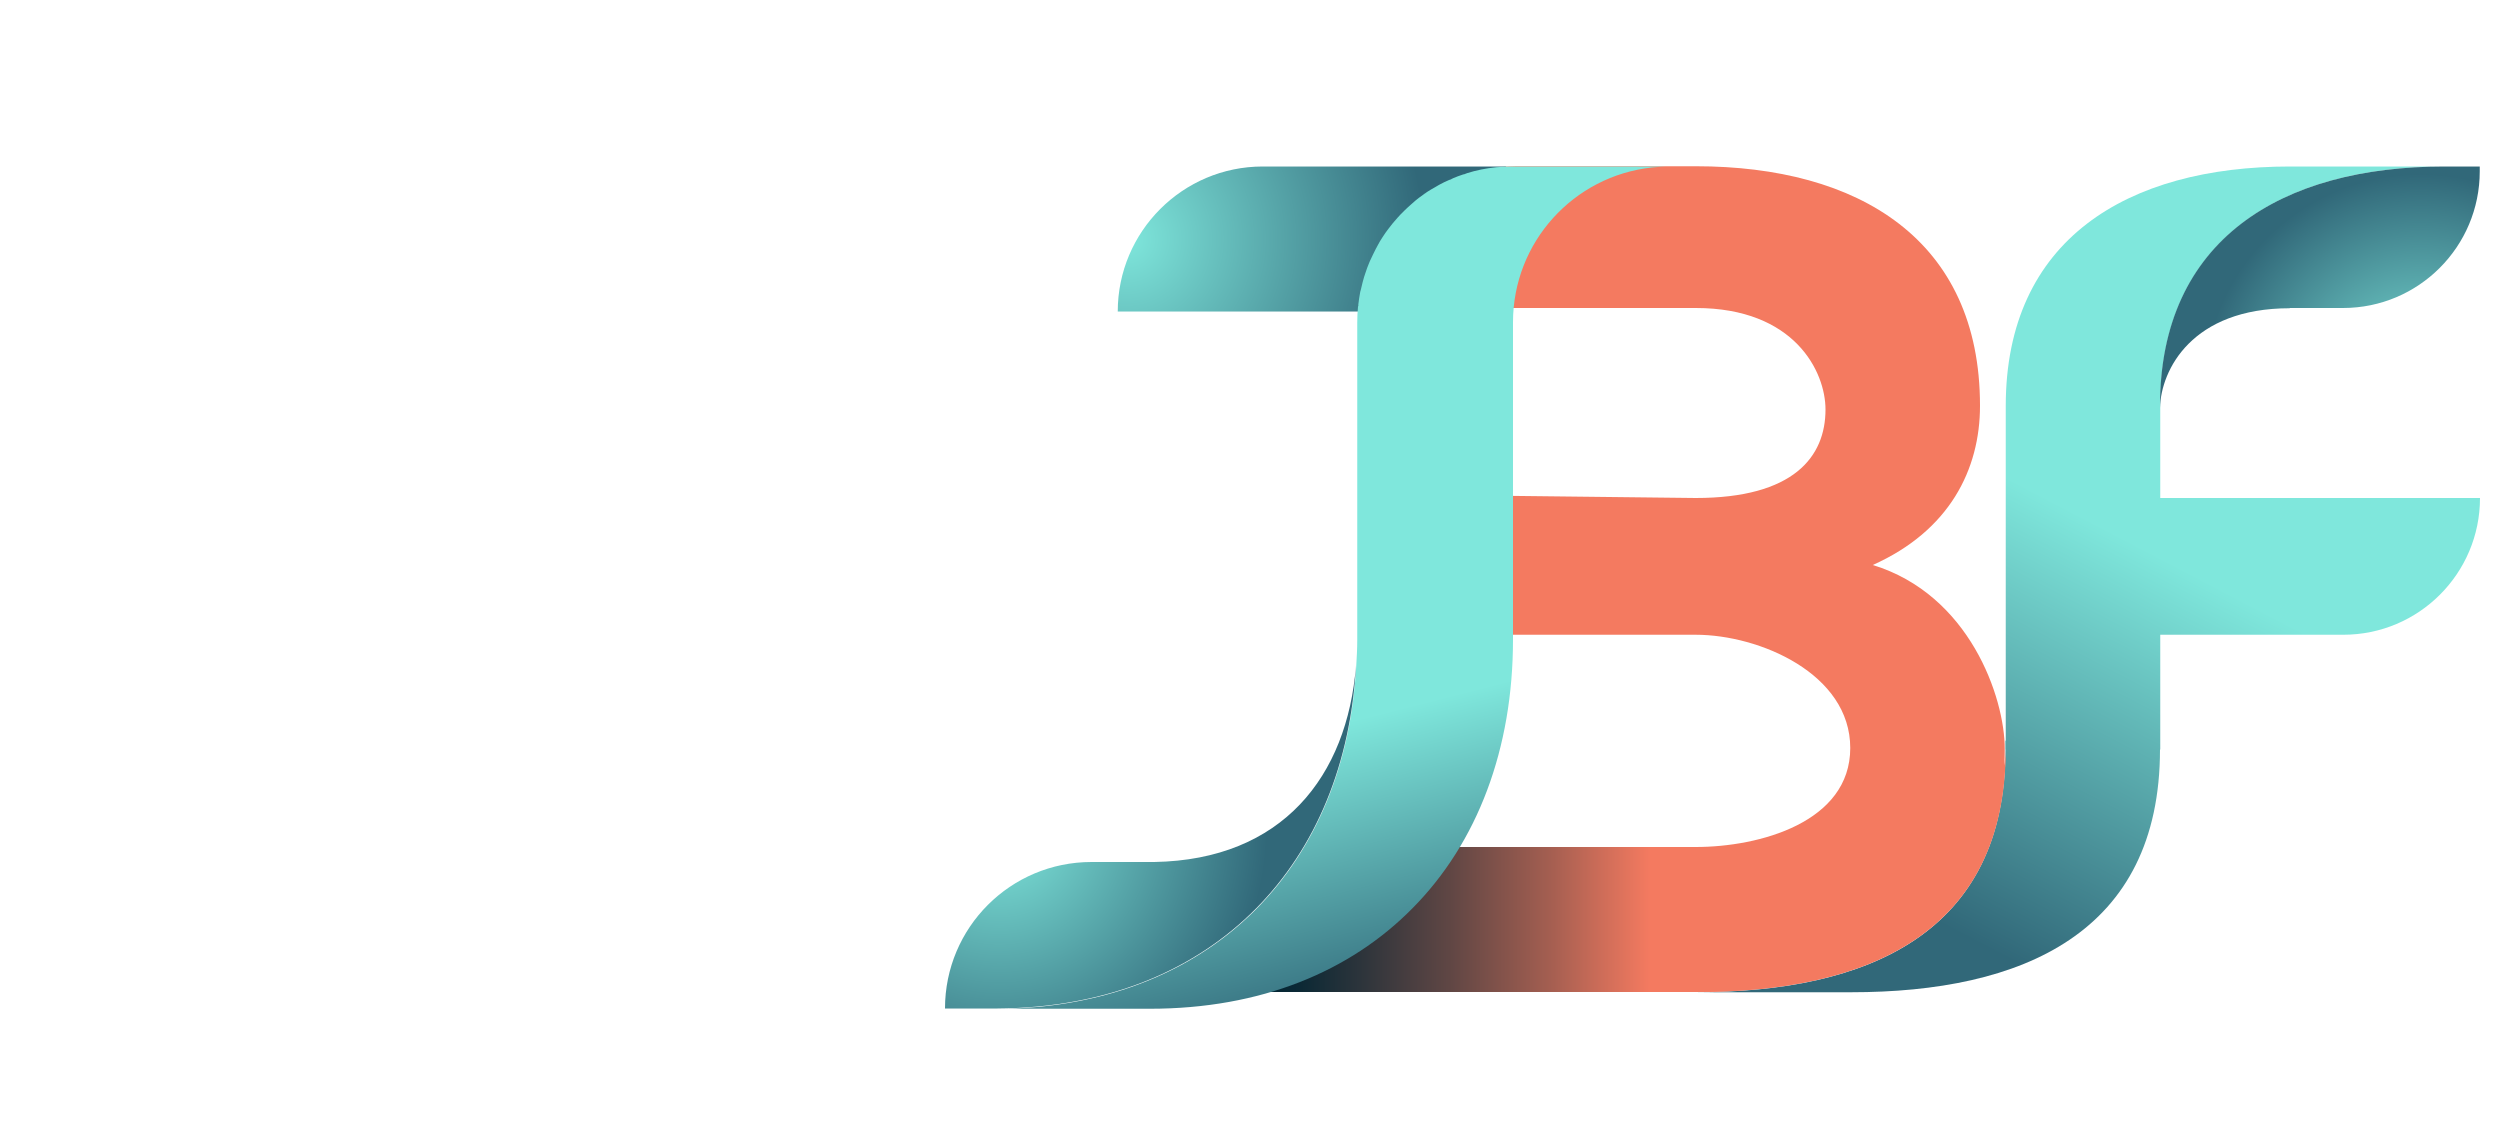
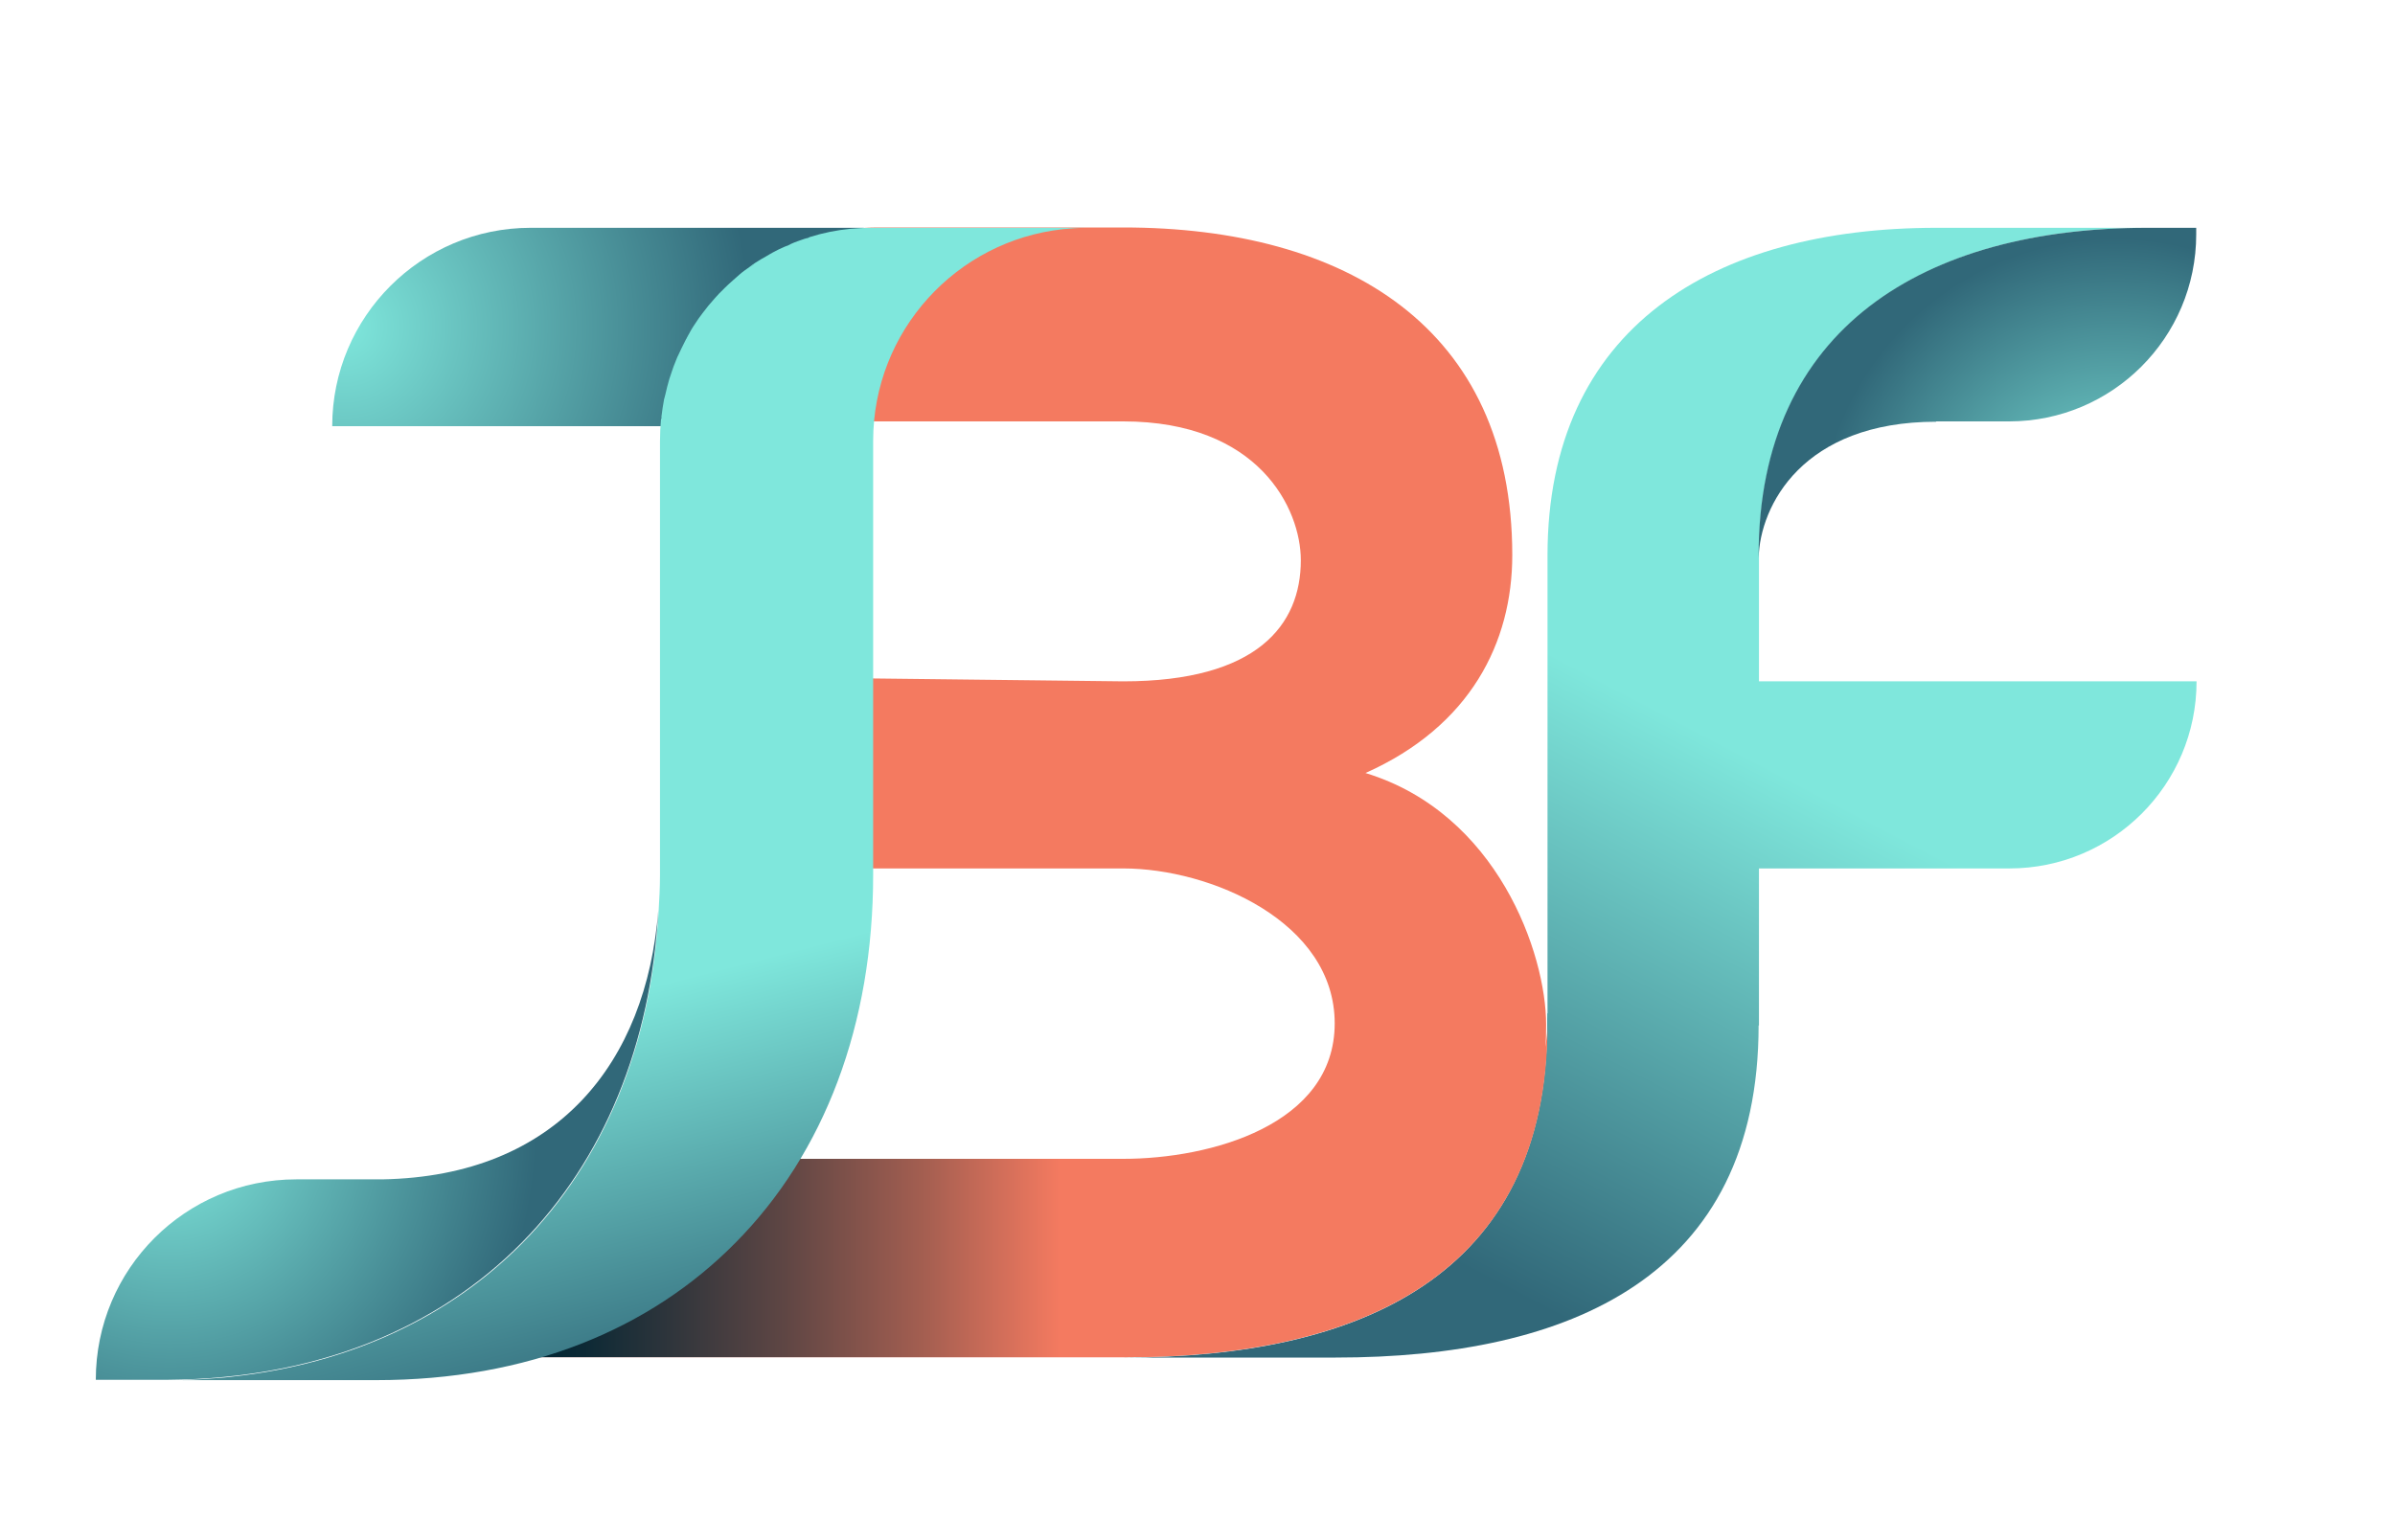
- <svg xmlns="http://www.w3.org/2000/svg" xmlns:xlink="http://www.w3.org/1999/xlink" id="Layer_1" data-name="Layer 1" viewBox="00 45 100 45">
+ <svg xmlns="http://www.w3.org/2000/svg" xmlns:xlink="http://www.w3.org/1999/xlink" id="Layer_1" data-name="Layer 1" viewBox="35 45 70 45">
  <defs>
    <style>
      .cls-1 {
        fill: url(#linear-gradient);
      }

      .cls-1, .cls-2, .cls-3, .cls-4, .cls-5, .cls-6, .cls-7, .cls-8, .cls-9, .cls-10, .cls-11, .cls-12 {
        stroke-width: 0px;
      }

      .cls-2 {
        fill: #316879;
      }

      .cls-3 {
        fill: #808285;
      }

      .cls-4 {
        fill: #7fe7dc;
      }

      .cls-5 {
        fill: none;
      }

      .cls-6 {
        fill: #f47a60;
      }

      .cls-7 {
        fill: url(#linear-gradient-2);
      }

      .cls-8 {
        fill: url(#radial-gradient-2);
      }

      .cls-9 {
        fill: url(#linear-gradient-3);
      }

      .cls-10 {
        fill: url(#radial-gradient);
      }

      .cls-11 {
        fill: url(#Unbenannter_Verlauf_4);
      }

      .cls-12 {
        fill: url(#radial-gradient-3);
      }
    </style>
    <linearGradient id="linear-gradient" x1="84.85" y1="66.46" x2="76.94" y2="81.59" gradientUnits="userSpaceOnUse">
      <stop offset="0" stop-color="#7fe7dc" />
      <stop offset="1" stop-color="#316879" />
    </linearGradient>
    <linearGradient id="Unbenannter_Verlauf_4" data-name="Unbenannter Verlauf 4" x1="50.53" y1="79.82" x2="80.23" y2="79.82" gradientUnits="userSpaceOnUse">
      <stop offset="0" stop-color="#002533" />
      <stop offset=".05" stop-color="#0c2935" />
      <stop offset=".13" stop-color="#2c343b" />
      <stop offset=".25" stop-color="#5f4644" />
      <stop offset=".39" stop-color="#a65f51" />
      <stop offset=".52" stop-color="#f47a60" />
    </linearGradient>
    <linearGradient id="linear-gradient-2" x1="87" y1="67.59" x2="79.09" y2="82.71" xlink:href="#linear-gradient" />
    <radialGradient id="radial-gradient" cx="96.81" cy="60.64" fx="96.81" fy="60.64" r="8.68" gradientUnits="userSpaceOnUse">
      <stop offset="0" stop-color="#7fe7dc" />
      <stop offset="1" stop-color="#316879" />
    </radialGradient>
    <radialGradient id="radial-gradient-2" cx="45.05" cy="54.56" fx="45.05" fy="54.56" r="11.91" xlink:href="#radial-gradient" />
    <linearGradient id="linear-gradient-3" x1="54.57" y1="73.7" x2="57.41" y2="84.83" xlink:href="#linear-gradient" />
    <radialGradient id="radial-gradient-3" cx="39.98" cy="78.19" fx="39.98" fy="78.19" r="10.7" xlink:href="#radial-gradient" />
  </defs>
  <path class="cls-6" d="M74.91,67.6c3.07-1.37,4.29-3.82,4.29-6.37,0-6.65-4.86-9.58-11.37-9.58h-7.16c-2.07,0-4.01.99-5.23,2.67l-2.17,3h14.56c3.96,0,5.19,2.55,5.19,4.06,0,1.89-1.27,3.54-5.19,3.54l-8.67-.1c-3.02,0,1.34,2.55,1.34,5.57h0s7.33,0,7.33,0c2.55,0,6.18,1.56,6.18,4.53s-3.63,3.96-6.18,3.96h-11.51c-3.2,0-5.8,2.6-5.8,5.8h0c3,0,14.32,0,17.31,0,6.84,0,12.36-2.36,12.36-9.72,0-2.08-1.42-6.18-5.28-7.36Z" />
  <path class="cls-5" d="M80.23,74.92s0-.08,0-.12c0,.05,0,.1,0,.15,0-.01,0-.02,0-.04Z" />
  <path class="cls-1" d="M86.4,74.63h-6.18c0,.06,0,.11,0,.17,0,.04,0,.08,0,.12,0,.01,0,.02,0,.04,0,0,0,0,0,.01,0,7.36-5.52,9.72-12.36,9.72h6.18c6.84,0,12.36-2.36,12.36-9.72,0-.1,0-.22-.01-.33Z" />
  <path class="cls-4" d="M80.22,74.63h0c0,.06,0,.11.01.17,0-.06,0-.11,0-.17Z" />
  <path class="cls-11" d="M80.23,74.96s0,0,0-.01c-.03,3.08-3.64,3.93-6.18,3.93h-17.72c-3.2,0-5.8,2.6-5.8,5.8h0c3.17,0,14.19,0,17.34,0,6.84,0,12.36-2.36,12.36-9.72Z" />
  <g>
    <path class="cls-7" d="M97.78,51.66h-6.18c-6.51,0-11.37,2.92-11.37,9.58v13.74h6.18v-4.59h7.32c3.02,0,5.47-2.45,5.47-5.47h0s-12.79,0-12.79,0v-3.54s0-.05,0-.07v-.07c0-6.65,4.86-9.58,11.37-9.58Z" />
    <path class="cls-10" d="M91.59,57.32h2.13c3.02,0,5.47-2.45,5.47-5.47v-.19h-1.42c-6.51,0-11.37,2.92-11.37,9.58v.07c.04-1.52,1.28-3.98,5.19-3.98Z" />
  </g>
  <path class="cls-8" d="M60.25,51.66h-9.74c-3.2,0-5.8,2.6-5.8,5.8h12.58c.12-2.34,1.25-4.42,2.96-5.8Z" />
  <path class="cls-3" d="M44.7,79.48h-.45c.09,0,.17,0,.26,0,.07,0,.13,0,.19,0Z" />
  <path class="cls-5" d="M54.41,56.65c-.03.17-.06.35-.08.53.02-.18.05-.36.08-.53Z" />
  <path class="cls-5" d="M58.52,51.99c-.14.05-.27.09-.4.15.13-.05.27-.1.4-.15Z" />
  <path class="cls-5" d="M57.4,52.49c-.11.06-.21.12-.32.19.1-.07.21-.13.32-.19Z" />
  <path class="cls-5" d="M54.55,56.07c-.04.14-.08.29-.11.43.03-.15.07-.29.11-.43Z" />
  <path class="cls-5" d="M54.28,62.23h0v8.34c0,.36-.02.7-.04,1.05.03-.34.04-.69.04-1.05v-1.54h0v-11.15c0-.21.01-.42.03-.63-.02.21-.03.42-.03.63v4.35Z" />
  <path class="cls-5" d="M54.75,55.52c-.05.12-.1.25-.14.38.04-.13.09-.26.14-.38Z" />
  <path class="cls-5" d="M57.94,52.22c-.12.05-.23.11-.35.17.11-.06.23-.11.35-.17Z" />
  <path class="cls-5" d="M56.02,53.57c-.08.09-.16.17-.24.27.08-.09.16-.18.24-.27Z" />
  <path class="cls-5" d="M55.3,54.48c-.07.1-.13.21-.19.32.06-.11.12-.21.19-.32Z" />
  <path class="cls-5" d="M56.9,52.81c-.1.07-.19.14-.29.22.09-.08.19-.15.29-.22Z" />
  <path class="cls-5" d="M55,54.99c-.06.11-.11.23-.17.35.05-.12.11-.23.17-.35Z" />
  <path class="cls-5" d="M56.18,53.42c.09-.08.17-.16.26-.24-.09.08-.18.16-.26.24Z" />
  <path class="cls-5" d="M55.64,54.01c-.07.09-.15.19-.22.29.07-.1.14-.2.22-.29Z" />
  <path class="cls-5" d="M58.68,51.93c.38-.12.77-.2,1.18-.24,0,0-.01,0-.02,0-.4.04-.79.12-1.16.24Z" />
  <path class="cls-9" d="M66.12,51.66h-5.61s-.01,0-.02,0c-.21,0-.43.01-.64.03-.41.04-.8.12-1.18.24-.05.02-.1.04-.15.05-.14.05-.27.09-.4.15-.06.03-.12.06-.18.08-.12.05-.24.11-.35.17-.06.03-.12.07-.19.11-.11.06-.21.12-.32.19-.06.04-.12.08-.18.13-.1.07-.2.14-.29.22-.06.05-.11.1-.17.15-.09.08-.18.16-.26.24-.05.05-.11.11-.16.16-.08.09-.16.17-.24.27-.05.06-.1.11-.14.17-.07.09-.15.19-.22.29-.04.06-.08.12-.12.18-.07.1-.13.21-.19.32-.04.06-.07.12-.1.19-.06.11-.11.23-.17.35-.03.06-.06.12-.08.18-.05.12-.1.25-.14.38-.02.06-.04.12-.06.18-.04.14-.08.29-.11.43-.01.05-.03.1-.04.15-.03.17-.06.35-.08.53,0,.02,0,.05-.01.07-.02.21-.03.42-.03.63v11.15h0v1.54c0,.36-.02.71-.04,1.05-.21,3.92-1.6,7.29-3.99,9.71h0c-2.1,2.12-4.97,3.52-8.49,3.9-.14.02-.29.03-.43.04s-.28.02-.42.03c-.2.01-.4.02-.6.03-.05,0-.1,0-.14,0,0,0,0,0-.01,0-.02,0-.05,0-.07,0-.05,0-.11,0-.16,0-.03,0-.06,0-.09,0s-.06,0-.09,0h6.23c4.45,0,8.01-1.49,10.5-4.01h0c2.61-2.63,4.03-6.39,4.03-10.76v-8.34h0v-4.35c0-3.21,2.43-5.85,5.55-6.19.22-.02.45-.04.67-.04h-.62Z" />
  <path class="cls-2" d="M60.49,51.66c-.21,0-.43.01-.64.03.21-.02.42-.03.64-.03Z" />
  <path class="cls-2" d="M56.62,53.03c-.06.05-.11.1-.17.15.06-.05.11-.1.17-.15Z" />
  <path class="cls-2" d="M58.68,51.93c-.05.02-.1.04-.15.05.05-.02.1-.04.15-.05Z" />
  <path class="cls-2" d="M57.09,52.69c-.06.04-.12.08-.18.13.06-.04.12-.09.18-.13Z" />
  <path class="cls-2" d="M58.12,52.13c-.06.03-.12.06-.18.08.06-.03.12-.06.18-.08Z" />
  <path class="cls-2" d="M57.59,52.39c-.06.03-.12.07-.19.11.06-.04.12-.07.19-.11Z" />
  <path class="cls-2" d="M54.33,57.18s0,.05-.01.07c0-.02,0-.05.01-.07Z" />
  <path class="cls-2" d="M56.02,53.57c.05-.05.1-.11.16-.16-.05.05-.11.11-.16.16Z" />
  <path class="cls-2" d="M54.44,56.51c-.01.05-.03.1-.04.15.01-.05.02-.1.04-.15Z" />
  <path class="cls-12" d="M50.25,81.33c2.39-2.42,3.78-5.79,3.99-9.71-.35,4.43-2.94,7.77-8.07,7.86h0c-.07,0-.13,0-.19,0-.09,0-.17,0-.26,0h-2.06c-3.24,0-5.86,2.62-5.86,5.86h1.95s.1,0,.15,0c4.38-.03,7.89-1.52,10.35-4.01h0Z" />
  <path class="cls-2" d="M54.83,55.33c-.03.06-.06.12-.08.18.03-.06.05-.12.08-.18Z" />
  <path class="cls-2" d="M55.42,54.3c-.04.06-.08.12-.12.18.04-.06.08-.12.12-.18Z" />
  <path class="cls-2" d="M55.11,54.8c-.04.06-.07.12-.1.19.03-.06.07-.12.1-.19Z" />
  <path class="cls-2" d="M54.61,55.9c-.02.06-.04.12-.06.18.02-.06.04-.12.06-.18Z" />
  <path class="cls-2" d="M55.78,53.84c-.05.06-.1.11-.14.17.05-.06.09-.12.14-.17Z" />
</svg>
